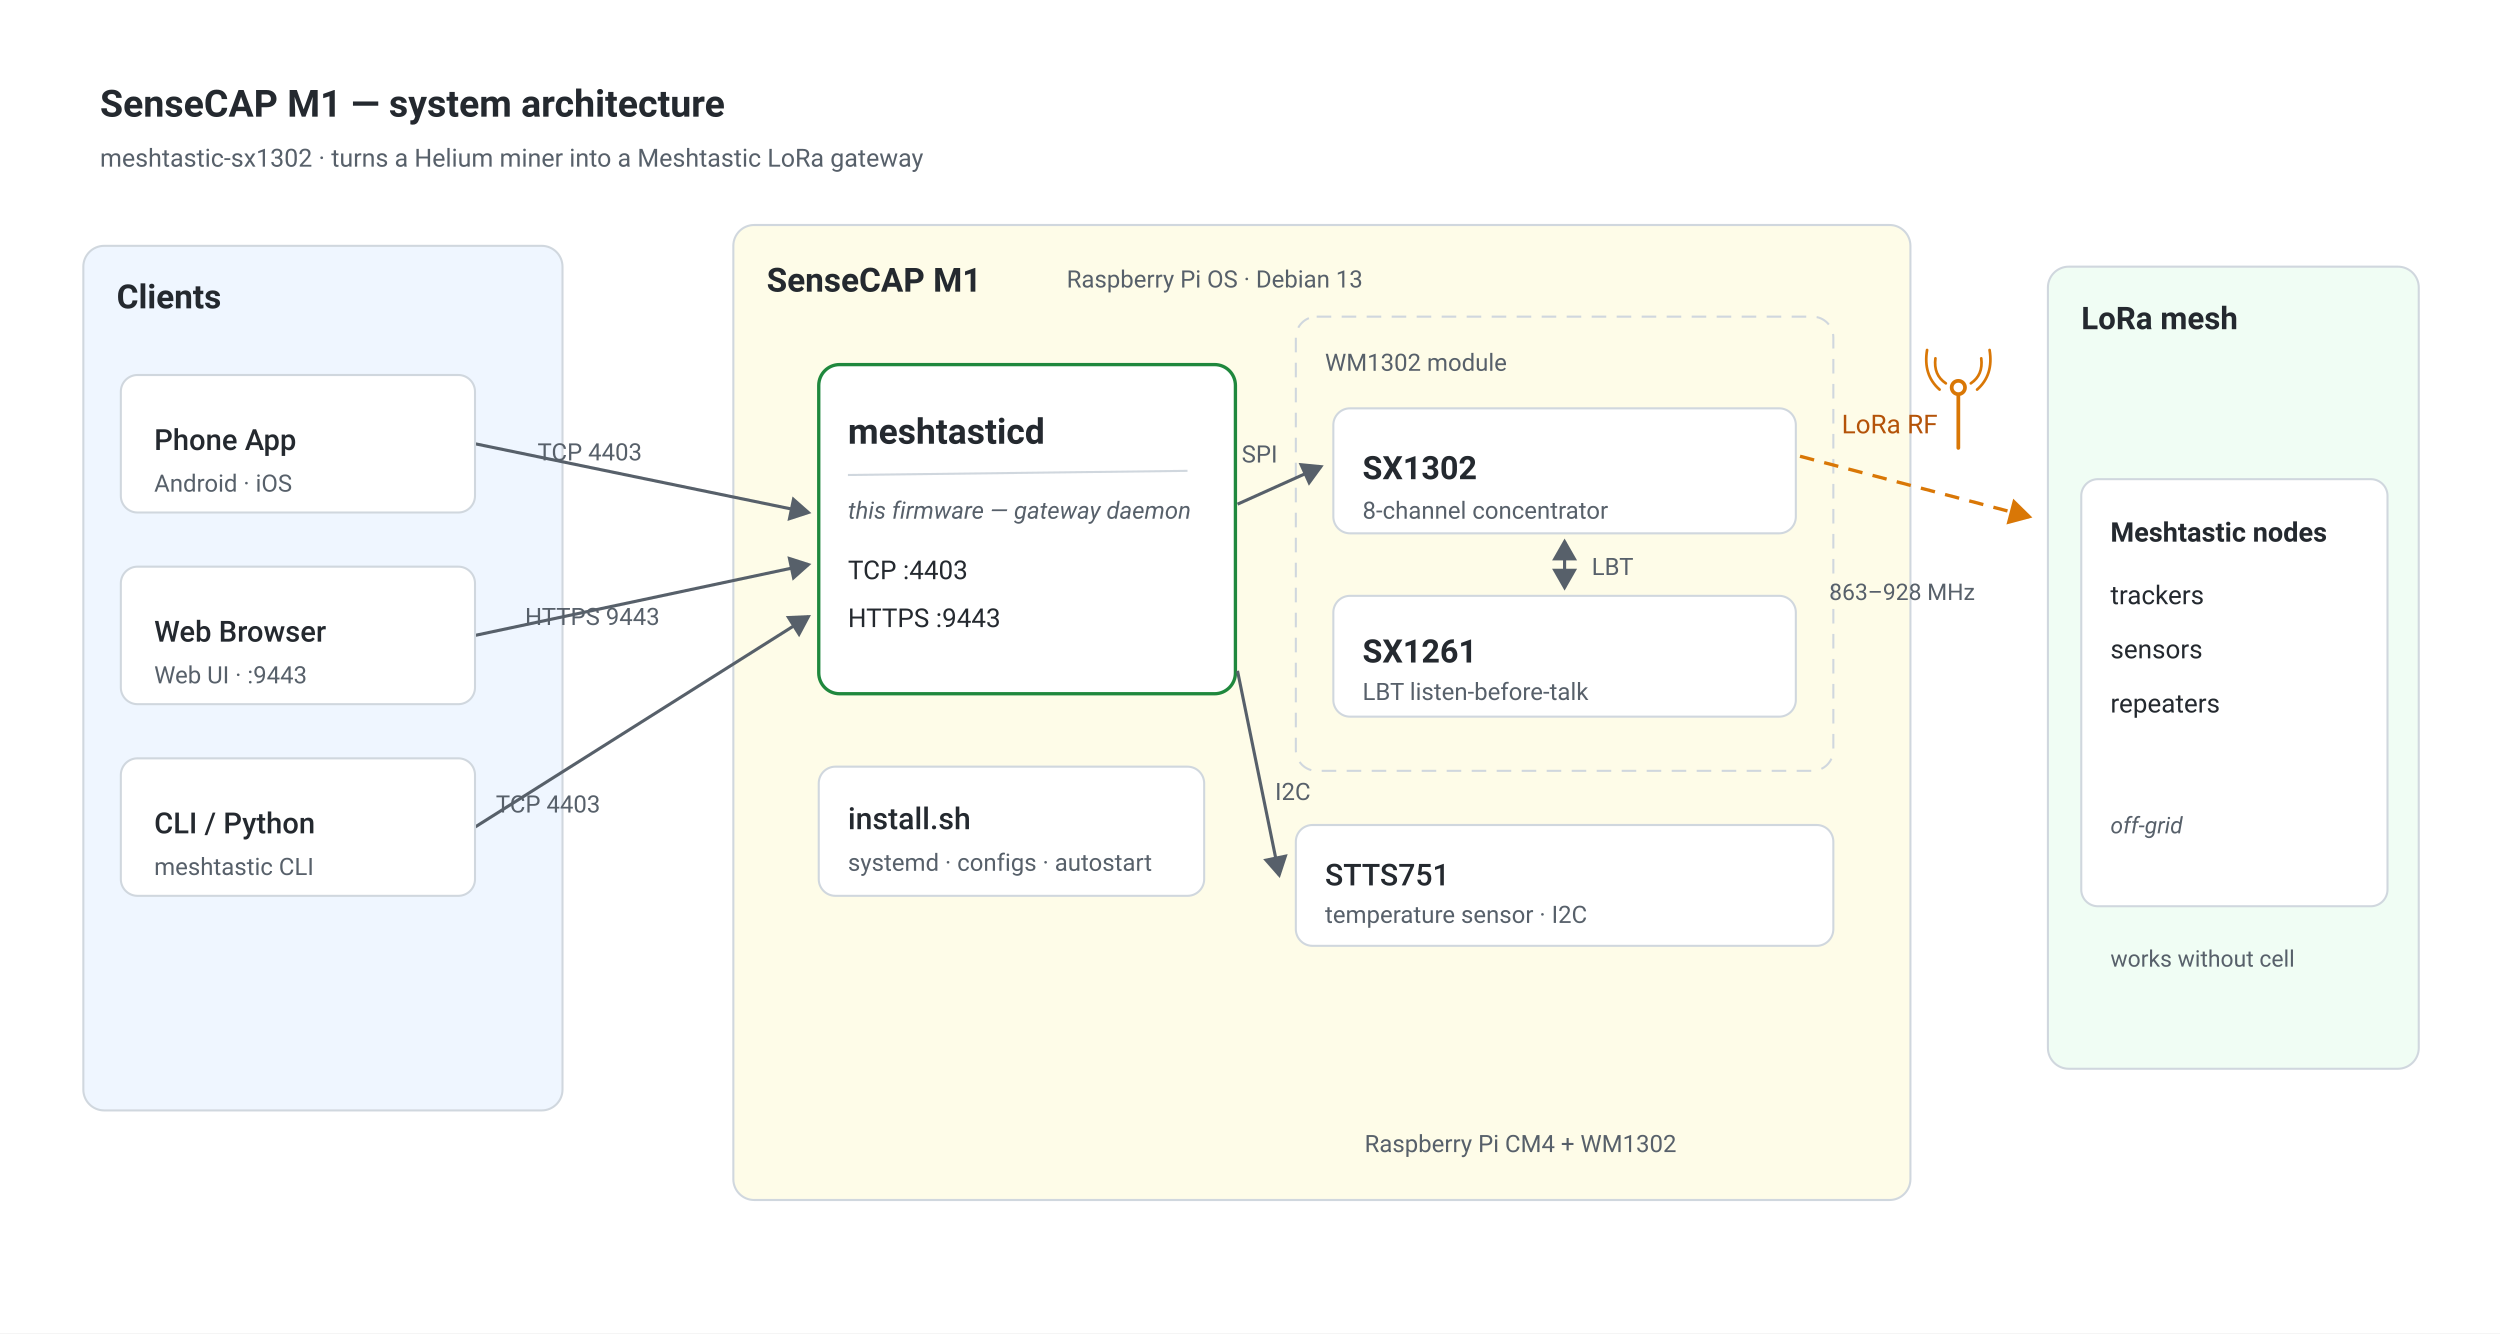
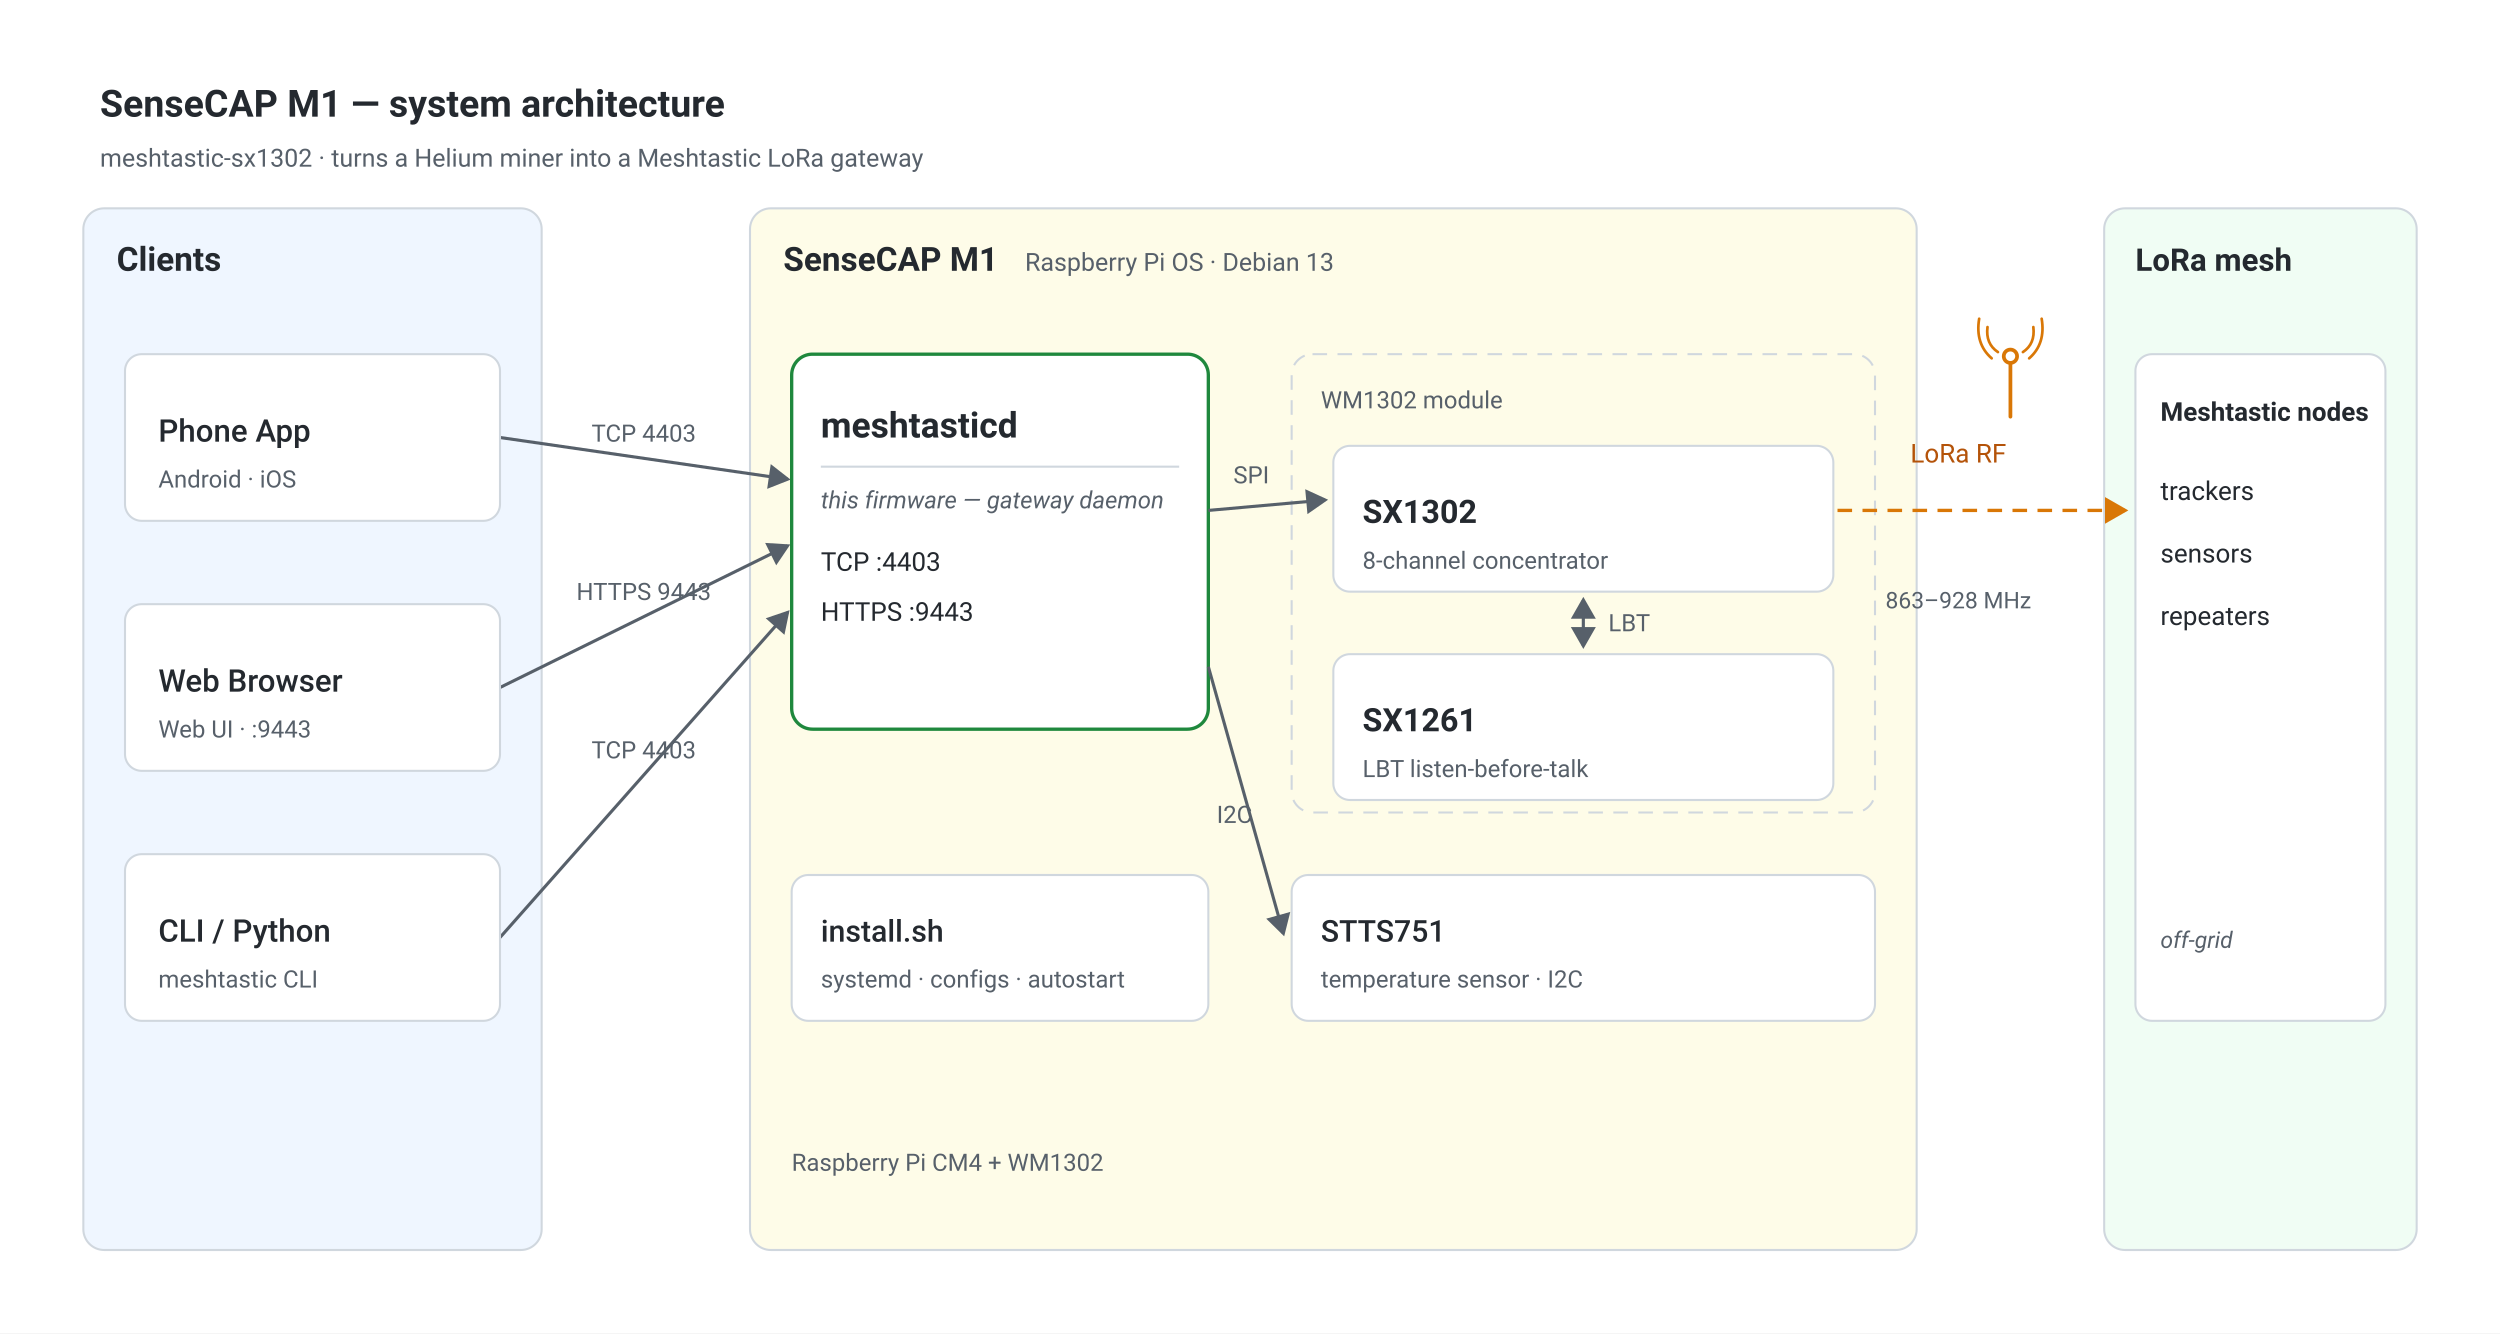
<svg xmlns="http://www.w3.org/2000/svg" viewBox="0 0 1200 640" width="1200" height="640" font-family="-apple-system, 'Segoe UI', Roboto, Helvetica, Arial, sans-serif">
  <defs>
    <marker id="mGray" markerWidth="8" markerHeight="8" refX="6" refY="4" orient="auto">
      <path d="M0,0 L7,4 L0,8 z" fill="#57606a" />
    </marker>
    <marker id="mGrayS" markerWidth="8" markerHeight="8" refX="6" refY="4" orient="auto-start-reverse">
      <path d="M0,0 L7,4 L0,8 z" fill="#57606a" />
    </marker>
    <marker id="mAmber" markerWidth="8" markerHeight="8" refX="6" refY="4" orient="auto">
      <path d="M0,0 L7,4 L0,8 z" fill="#d97706" />
    </marker>
  </defs>
  <rect width="1200" height="640" fill="#ffffff" />
  <text x="48" y="56" font-size="18" font-weight="600" fill="#24292f">SenseCAP M1 — system architecture</text>
  <text x="48" y="80" font-size="12" fill="#57606a">meshtastic-sx1302 · turns a Helium miner into a Meshtastic LoRa gateway</text>
-   <rect x="40" y="118" width="230" height="415" rx="10" fill="#eff6ff" stroke="#d0d7de" />
-   <text x="56" y="148" font-size="16" font-weight="600" fill="#24292f">Clients</text>
-   <rect x="352" y="108" width="565" height="468" rx="10" fill="#fefce8" stroke="#d0d7de" />
-   <text x="368" y="140" font-size="16" font-weight="600" fill="#24292f">SenseCAP M1</text>
-   <text x="512" y="138" font-size="11.5" fill="#57606a">Raspberry Pi OS · Debian 13</text>
-   <rect x="983" y="128" width="178" height="385" rx="10" fill="#f0fdf4" stroke="#d0d7de" />
-   <text x="999" y="158" font-size="15" font-weight="600" fill="#24292f">LoRa mesh</text>
-   <line x1="228" y1="213" x2="388" y2="246" stroke="#57606a" stroke-width="1.5" marker-end="url(#mGray)" />
-   <line x1="228" y1="305" x2="388" y2="271" stroke="#57606a" stroke-width="1.5" marker-end="url(#mGray)" />
-   <line x1="228" y1="397" x2="388" y2="296" stroke="#57606a" stroke-width="1.5" marker-end="url(#mGray)" />
-   <text x="258" y="221" font-size="11.5" fill="#57606a">TCP 4403</text>
-   <text x="252" y="300" font-size="11.5" fill="#57606a">HTTPS 9443</text>
-   <text x="238" y="390" font-size="11.5" fill="#57606a">TCP 4403</text>
-   <rect x="58" y="180" width="170" height="66" rx="8" fill="#ffffff" stroke="#d0d7de" />
-   <text x="74" y="216" font-size="14" font-weight="500" fill="#24292f">Phone App</text>
-   <text x="74" y="236" font-size="11.5" fill="#57606a">Android · iOS</text>
-   <rect x="58" y="272" width="170" height="66" rx="8" fill="#ffffff" stroke="#d0d7de" />
-   <text x="74" y="308" font-size="14" font-weight="500" fill="#24292f">Web Browser</text>
-   <text x="74" y="328" font-size="11.5" fill="#57606a">Web UI · :9443</text>
-   <rect x="58" y="364" width="170" height="66" rx="8" fill="#ffffff" stroke="#d0d7de" />
-   <text x="74" y="400" font-size="14" font-weight="500" fill="#24292f">CLI / Python</text>
-   <text x="74" y="420" font-size="11.5" fill="#57606a">meshtastic CLI</text>
-   <rect x="393" y="175" width="200" height="158" rx="10" fill="#ffffff" stroke="#1f883d" stroke-width="1.6" />
-   <text x="407" y="213" font-size="17" font-weight="600" fill="#24292f">meshtasticd</text>
-   <line x1="407" y1="228" x2="570" y2="226" stroke="#d0d7de" stroke-width="1" />
-   <text x="407" y="249" font-size="11.5" font-style="italic" fill="#57606a">this firmware — gateway daemon</text>
-   <text x="407" y="278" font-size="12.5" fill="#24292f">TCP :4403</text>
-   <text x="407" y="301" font-size="12.5" fill="#24292f">HTTPS :9443</text>
-   <rect x="393" y="368" width="185" height="62" rx="8" fill="#ffffff" stroke="#d0d7de" />
-   <text x="407" y="398" font-size="14.5" font-weight="500" fill="#24292f">install.sh</text>
-   <text x="407" y="418" font-size="11.5" fill="#57606a">systemd · configs · autostart</text>
-   <rect x="622" y="152" width="258" height="218" rx="10" fill="none" stroke="#d0d7de" stroke-dasharray="7 5" />
-   <text x="636" y="178" font-size="11.5" fill="#57606a">WM1302 module</text>
-   <rect x="640" y="196" width="222" height="60" rx="8" fill="#ffffff" stroke="#d0d7de" />
-   <text x="654" y="230" font-size="15.5" font-weight="600" fill="#24292f">SX1302</text>
-   <text x="654" y="249" font-size="11.5" fill="#57606a">8-channel concentrator</text>
-   <line x1="751" y1="260" x2="751" y2="282" stroke="#57606a" stroke-width="1.5" marker-end="url(#mGray)" marker-start="url(#mGrayS)" />
-   <text x="764" y="276" font-size="11.5" fill="#57606a">LBT</text>
-   <rect x="640" y="286" width="222" height="58" rx="8" fill="#ffffff" stroke="#d0d7de" />
-   <text x="654" y="318" font-size="15.5" font-weight="600" fill="#24292f">SX1261</text>
-   <text x="654" y="336" font-size="11.5" fill="#57606a">LBT listen-before-talk</text>
-   <rect x="622" y="396" width="258" height="58" rx="8" fill="#ffffff" stroke="#d0d7de" />
-   <text x="636" y="425" font-size="14.5" font-weight="500" fill="#24292f">STTS751</text>
-   <text x="636" y="443" font-size="11.5" fill="#57606a">temperature sensor · I2C</text>
-   <line x1="594" y1="242" x2="634" y2="224" stroke="#57606a" stroke-width="1.5" marker-end="url(#mGray)" />
-   <text x="596" y="222" font-size="11.5" fill="#57606a">SPI</text>
-   <line x1="594" y1="322" x2="614" y2="420" stroke="#57606a" stroke-width="1.5" marker-end="url(#mGray)" />
-   <text x="612" y="384" font-size="11.5" fill="#57606a">I2C</text>
-   <text x="655" y="553" font-size="11.5" fill="#57606a">Raspberry Pi CM4 + WM1302</text>
-   <line x1="864" y1="219" x2="974" y2="248" stroke="#d97706" stroke-width="1.6" stroke-dasharray="7 5" marker-end="url(#mAmber)" />
-   <text x="884" y="208" font-size="12.5" fill="#b45309">LoRa RF</text>
-   <text x="878" y="288" font-size="11" fill="#57606a">863–928 MHz</text>
-   <line x1="940" y1="215" x2="940" y2="190" stroke="#d97706" stroke-width="1.8" stroke-linecap="round" />
-   <circle cx="940" cy="186" r="3.2" fill="none" stroke="#d97706" stroke-width="1.8" />
-   <path d="M 946 184 Q 952 180 951 172" fill="none" stroke="#d97706" stroke-width="1.3" stroke-linecap="round" />
-   <path d="M 949 187 Q 957 180 955 168" fill="none" stroke="#d97706" stroke-width="1.3" stroke-linecap="round" />
-   <path d="M 934 184 Q 928 180 929 172" fill="none" stroke="#d97706" stroke-width="1.3" stroke-linecap="round" />
-   <path d="M 931 187 Q 923 180 925 168" fill="none" stroke="#d97706" stroke-width="1.3" stroke-linecap="round" />
-   <rect x="999" y="230" width="147" height="205" rx="8" fill="#ffffff" stroke="#d0d7de" />
-   <text x="1013" y="260" font-size="13" font-weight="600" fill="#24292f">Meshtastic nodes</text>
-   <text x="1013" y="290" font-size="12.5" fill="#24292f">trackers</text>
-   <text x="1013" y="316" font-size="12.5" fill="#24292f">sensors</text>
-   <text x="1013" y="342" font-size="12.5" fill="#24292f">repeaters</text>
-   <text x="1013" y="400" font-size="11" font-style="italic" fill="#57606a">off-grid</text>
-   <text x="1013" y="464" font-size="11" fill="#57606a">works without cell</text>
+   <rect x="40" y="100" width="220" height="500" rx="10" fill="#eff6ff" stroke="#d0d7de" />
+   <text x="56" y="130" font-size="16" font-weight="600" fill="#24292f">Clients</text>
+   <rect x="360" y="100" width="560" height="500" rx="10" fill="#fefce8" stroke="#d0d7de" />
+   <text x="376" y="130" font-size="16" font-weight="600" fill="#24292f">SenseCAP M1</text>
+   <text x="492" y="130" font-size="12" fill="#57606a">Raspberry Pi OS · Debian 13</text>
+   <rect x="1010" y="100" width="150" height="500" rx="10" fill="#f0fdf4" stroke="#d0d7de" />
+   <text x="1025" y="130" font-size="15" font-weight="600" fill="#24292f">LoRa mesh</text>
+   <line x1="240" y1="210" x2="378" y2="230" stroke="#57606a" stroke-width="1.5" marker-end="url(#mGray)" />
+   <line x1="240" y1="330" x2="378" y2="262" stroke="#57606a" stroke-width="1.5" marker-end="url(#mGray)" />
+   <line x1="240" y1="450" x2="378" y2="294" stroke="#57606a" stroke-width="1.5" marker-end="url(#mGray)" />
+   <text x="309" y="212" font-size="11.5" fill="#57606a" text-anchor="middle">TCP 4403</text>
+   <text x="309" y="288" font-size="11.5" fill="#57606a" text-anchor="middle">HTTPS 9443</text>
+   <text x="309" y="364" font-size="11.5" fill="#57606a" text-anchor="middle">TCP 4403</text>
+   <rect x="60" y="170" width="180" height="80" rx="8" fill="#ffffff" stroke="#d0d7de" />
+   <text x="76" y="212" font-size="15" font-weight="500" fill="#24292f">Phone App</text>
+   <text x="76" y="234" font-size="11.5" fill="#57606a">Android · iOS</text>
+   <rect x="60" y="290" width="180" height="80" rx="8" fill="#ffffff" stroke="#d0d7de" />
+   <text x="76" y="332" font-size="15" font-weight="500" fill="#24292f">Web Browser</text>
+   <text x="76" y="354" font-size="11.5" fill="#57606a">Web UI · :9443</text>
+   <rect x="60" y="410" width="180" height="80" rx="8" fill="#ffffff" stroke="#d0d7de" />
+   <text x="76" y="452" font-size="15" font-weight="500" fill="#24292f">CLI / Python</text>
+   <text x="76" y="474" font-size="11.5" fill="#57606a">meshtastic CLI</text>
+   <rect x="380" y="170" width="200" height="180" rx="10" fill="#ffffff" stroke="#1f883d" stroke-width="1.6" />
+   <text x="394" y="210" font-size="17" font-weight="600" fill="#24292f">meshtasticd</text>
+   <line x1="394" y1="224" x2="566" y2="224" stroke="#d0d7de" stroke-width="1" />
+   <text x="394" y="244" font-size="11.5" font-style="italic" fill="#57606a">this firmware — gateway daemon</text>
+   <text x="394" y="274" font-size="12.5" fill="#24292f">TCP :4403</text>
+   <text x="394" y="298" font-size="12.5" fill="#24292f">HTTPS :9443</text>
+   <rect x="380" y="420" width="200" height="70" rx="8" fill="#ffffff" stroke="#d0d7de" />
+   <text x="394" y="452" font-size="14.5" font-weight="500" fill="#24292f">install.sh</text>
+   <text x="394" y="474" font-size="11.5" fill="#57606a">systemd · configs · autostart</text>
+   <rect x="620" y="170" width="280" height="220" rx="10" fill="none" stroke="#d0d7de" stroke-dasharray="7 5" />
+   <text x="634" y="196" font-size="11.5" fill="#57606a">WM1302 module</text>
+   <rect x="640" y="214" width="240" height="70" rx="8" fill="#ffffff" stroke="#d0d7de" />
+   <text x="654" y="251" font-size="15.5" font-weight="600" fill="#24292f">SX1302</text>
+   <text x="654" y="273" font-size="11.5" fill="#57606a">8-channel concentrator</text>
+   <line x1="760" y1="288" x2="760" y2="310" stroke="#57606a" stroke-width="1.5" marker-end="url(#mGray)" marker-start="url(#mGrayS)" />
+   <text x="772" y="303" font-size="11.5" fill="#57606a">LBT</text>
+   <rect x="640" y="314" width="240" height="70" rx="8" fill="#ffffff" stroke="#d0d7de" />
+   <text x="654" y="351" font-size="15.5" font-weight="600" fill="#24292f">SX1261</text>
+   <text x="654" y="373" font-size="11.5" fill="#57606a">LBT listen-before-talk</text>
+   <rect x="620" y="420" width="280" height="70" rx="8" fill="#ffffff" stroke="#d0d7de" />
+   <text x="634" y="452" font-size="14.5" font-weight="500" fill="#24292f">STTS751</text>
+   <text x="634" y="474" font-size="11.5" fill="#57606a">temperature sensor · I2C</text>
+   <line x1="580" y1="245" x2="636" y2="240" stroke="#57606a" stroke-width="1.5" marker-end="url(#mGray)" />
+   <text x="592" y="232" font-size="11.5" fill="#57606a">SPI</text>
+   <line x1="580" y1="320" x2="616" y2="448" stroke="#57606a" stroke-width="1.5" marker-end="url(#mGray)" />
+   <text x="584" y="395" font-size="11.5" fill="#57606a">I2C</text>
+   <text x="380" y="562" font-size="11.5" fill="#57606a">Raspberry Pi CM4 + WM1302</text>
+   <line x1="882" y1="245" x2="1020" y2="245" stroke="#d97706" stroke-width="1.6" stroke-dasharray="7 5" marker-end="url(#mAmber)" />
+   <text x="940" y="222" font-size="12.5" fill="#b45309" text-anchor="middle">LoRa RF</text>
+   <text x="940" y="292" font-size="11" fill="#57606a" text-anchor="middle">863–928 MHz</text>
+   <line x1="965" y1="200" x2="965" y2="175" stroke="#d97706" stroke-width="1.8" stroke-linecap="round" />
+   <circle cx="965" cy="171" r="3.2" fill="none" stroke="#d97706" stroke-width="1.8" />
+   <path d="M 971 169 Q 977 165 976 157" fill="none" stroke="#d97706" stroke-width="1.3" stroke-linecap="round" />
+   <path d="M 974 172 Q 982 165 980 153" fill="none" stroke="#d97706" stroke-width="1.3" stroke-linecap="round" />
+   <path d="M 959 169 Q 953 165 954 157" fill="none" stroke="#d97706" stroke-width="1.3" stroke-linecap="round" />
+   <path d="M 956 172 Q 948 165 950 153" fill="none" stroke="#d97706" stroke-width="1.3" stroke-linecap="round" />
+   <rect x="1025" y="170" width="120" height="320" rx="8" fill="#ffffff" stroke="#d0d7de" />
+   <text x="1037" y="202" font-size="12.5" font-weight="600" fill="#24292f">Meshtastic nodes</text>
+   <text x="1037" y="240" font-size="12.5" fill="#24292f">trackers</text>
+   <text x="1037" y="270" font-size="12.5" fill="#24292f">sensors</text>
+   <text x="1037" y="300" font-size="12.5" fill="#24292f">repeaters</text>
+   <text x="1037" y="455" font-size="11" font-style="italic" fill="#57606a">off-grid</text>
</svg>
